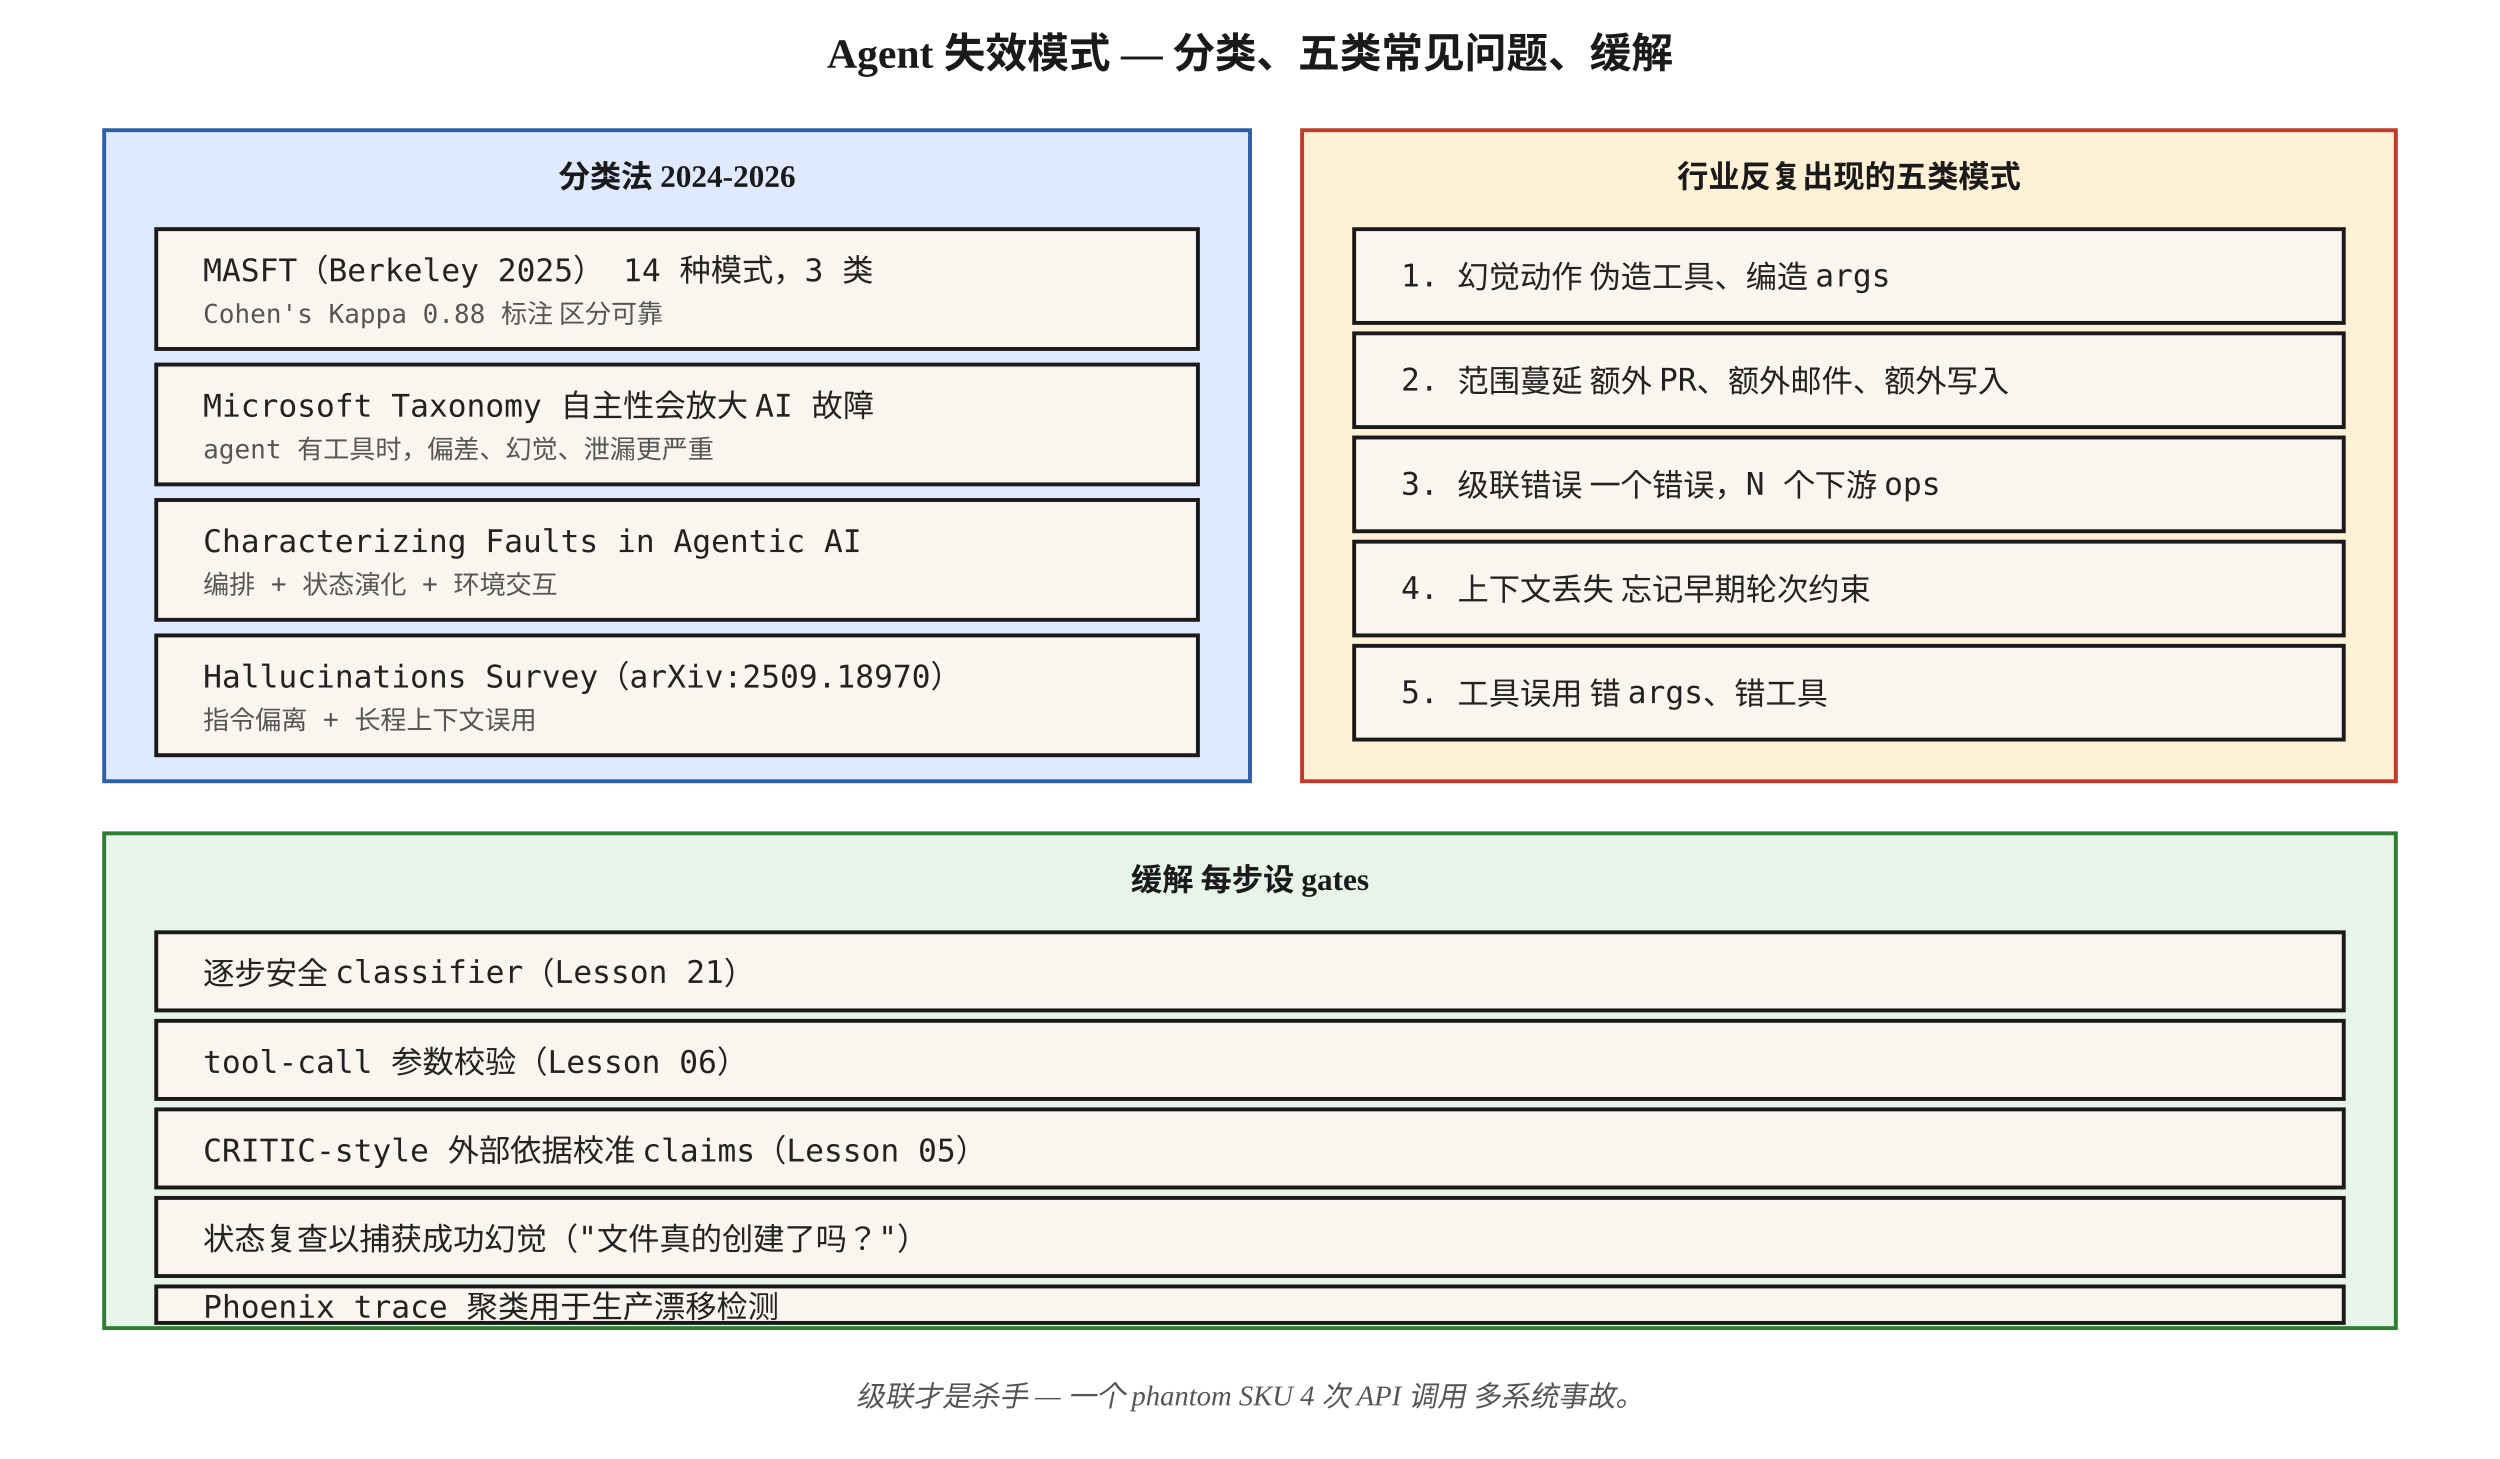
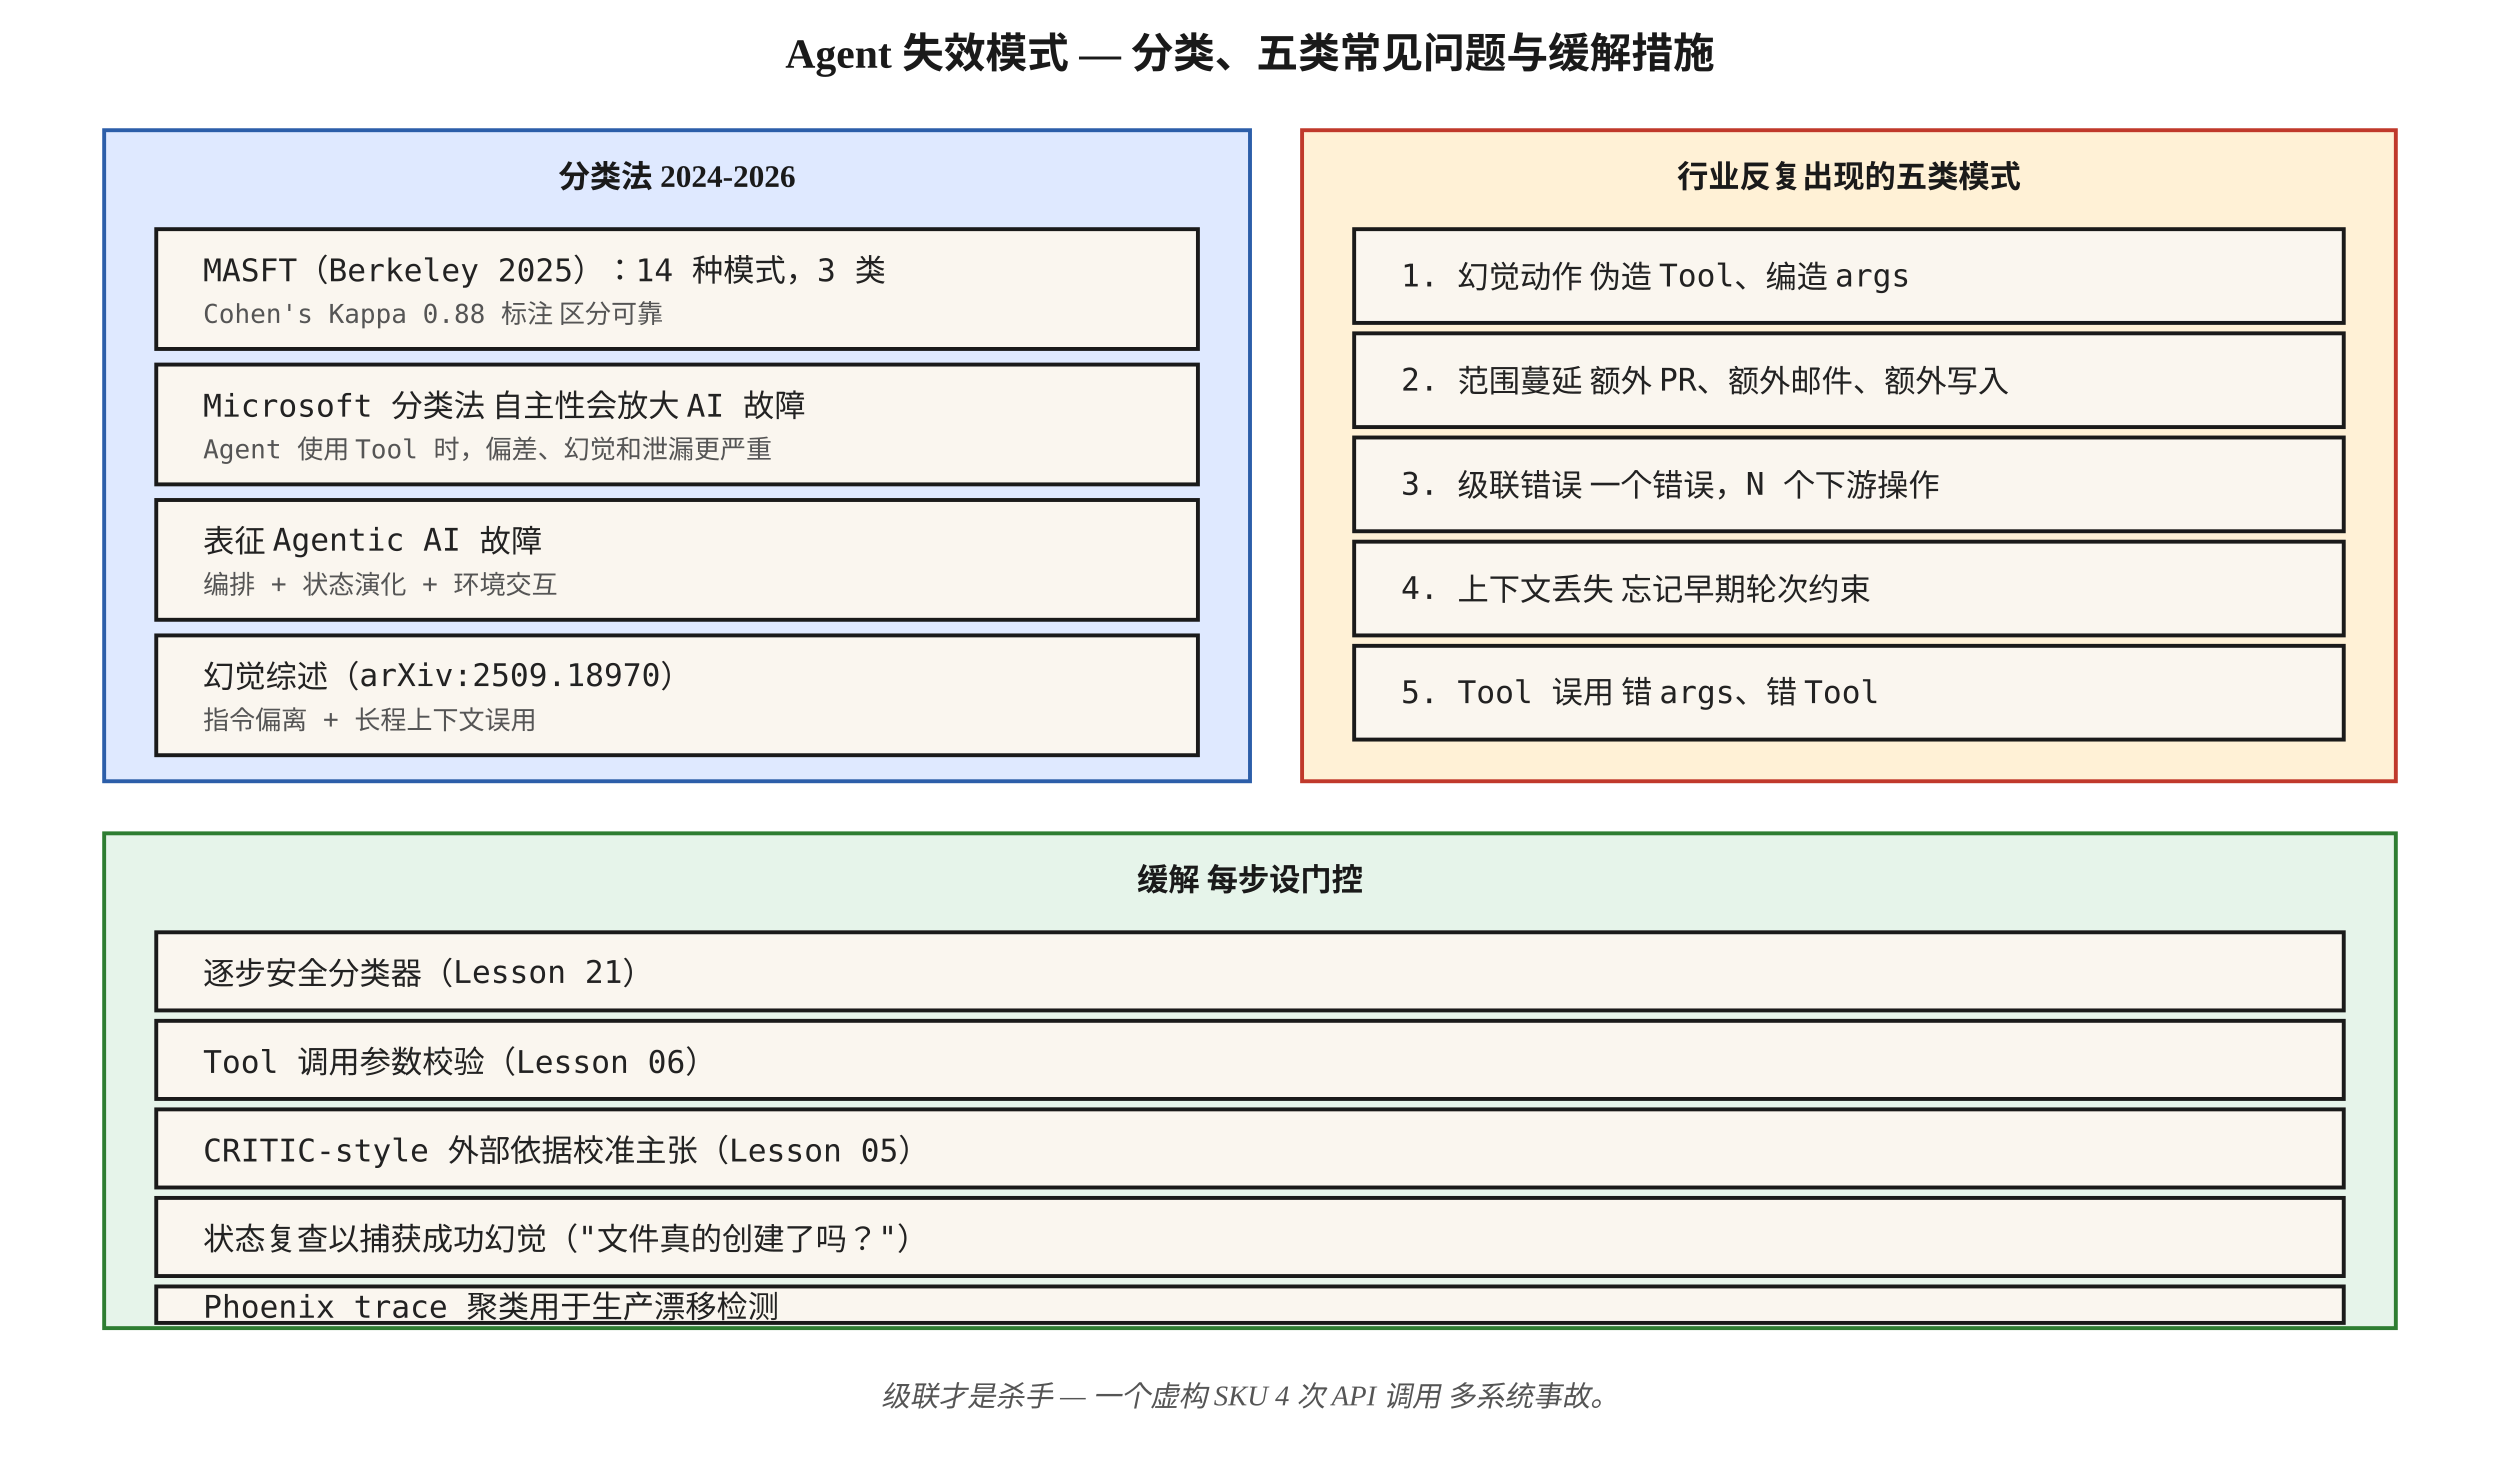
<svg xmlns="http://www.w3.org/2000/svg" viewBox="0 0 960 560" font-family="Georgia, 'Times New Roman', serif">
  <defs>
    <style>
      .box { fill: #faf6ef; stroke: #1a1a1a; stroke-width: 1.5; }
      .mode { fill: #fff1d6; stroke: #c0392b; stroke-width: 1.5; }
      .mit { fill: #e6f4ea; stroke: #2e7d32; stroke-width: 1.5; }
      .tax { fill: #dfe9ff; stroke: #2c5ea9; stroke-width: 1.5; }
      .step { font-size: 12px; font-family: 'Menlo', monospace; fill: #222; }
      .small { font-size: 10px; font-family: 'Menlo', monospace; fill: #555; }
      .caption { font-size: 11px; fill: #555; font-style: italic; }
      .title { font-size: 16px; font-weight: 700; fill: #1a1a1a; }
      .head { font-size: 12px; font-weight: 700; fill: #1a1a1a; }
    </style>
  </defs>
-   <text x="480" y="26" text-anchor="middle" class="title">Agent 失效模式 — 分类、五类常见问题、缓解</text>
+   <text x="480" y="26" text-anchor="middle" class="title">Agent 失效模式 — 分类、五类常见问题与缓解措施</text>
  <rect x="40" y="50" width="440" height="250" class="tax" />
  <text x="260" y="72" text-anchor="middle" class="head">分类法 2024-2026</text>
  <rect x="60" y="88" width="400" height="46" class="box" />
-   <text x="78" y="108" class="step">MASFT（Berkeley 2025） 14 种模式，3 类</text>
+   <text x="78" y="108" class="step">MASFT（Berkeley 2025）：14 种模式，3 类</text>
  <text x="78" y="124" class="small">Cohen's Kappa 0.88 标注  区分可靠</text>
  <rect x="60" y="140" width="400" height="46" class="box" />
-   <text x="78" y="160" class="step">Microsoft Taxonomy  自主性会放大 AI 故障</text>
-   <text x="78" y="176" class="small">agent 有工具时，偏差、幻觉、泄漏更严重</text>
+   <text x="78" y="160" class="step">Microsoft 分类法  自主性会放大 AI 故障</text>
+   <text x="78" y="176" class="small">Agent 使用 Tool 时，偏差、幻觉和泄漏更严重</text>
  <rect x="60" y="192" width="400" height="46" class="box" />
-   <text x="78" y="212" class="step">Characterizing Faults in Agentic AI</text>
+   <text x="78" y="212" class="step">表征 Agentic AI 故障</text>
  <text x="78" y="228" class="small">编排 + 状态演化 + 环境交互</text>
  <rect x="60" y="244" width="400" height="46" class="box" />
-   <text x="78" y="264" class="step">Hallucinations Survey（arXiv:2509.18970）</text>
+   <text x="78" y="264" class="step">幻觉综述（arXiv:2509.18970）</text>
  <text x="78" y="280" class="small">指令偏离 + 长程上下文误用</text>
  <rect x="500" y="50" width="420" height="250" class="mode" />
  <text x="710" y="72" text-anchor="middle" class="head">行业反复出现的五类模式</text>
  <rect x="520" y="88" width="380" height="36" class="box" />
-   <text x="538" y="110" class="step">1. 幻觉动作  伪造工具、编造 args</text>
+   <text x="538" y="110" class="step">1. 幻觉动作  伪造 Tool、编造 args</text>
  <rect x="520" y="128" width="380" height="36" class="box" />
  <text x="538" y="150" class="step">2. 范围蔓延  额外 PR、额外邮件、额外写入</text>
  <rect x="520" y="168" width="380" height="36" class="box" />
-   <text x="538" y="190" class="step">3. 级联错误  一个错误，N 个下游 ops</text>
+   <text x="538" y="190" class="step">3. 级联错误  一个错误，N 个下游操作</text>
  <rect x="520" y="208" width="380" height="36" class="box" />
  <text x="538" y="230" class="step">4. 上下文丢失  忘记早期轮次约束</text>
  <rect x="520" y="248" width="380" height="36" class="box" />
-   <text x="538" y="270" class="step">5. 工具误用  错 args、错工具</text>
+   <text x="538" y="270" class="step">5. Tool 误用  错 args、错 Tool</text>
  <rect x="40" y="320" width="880" height="190" class="mit" />
-   <text x="480" y="342" text-anchor="middle" class="head">缓解  每步设 gates</text>
+   <text x="480" y="342" text-anchor="middle" class="head">缓解  每步设门控</text>
  <rect x="60" y="358" width="840" height="30" class="box" />
-   <text x="78" y="378" class="step">逐步安全 classifier（Lesson 21）</text>
+   <text x="78" y="378" class="step">逐步安全分类器（Lesson 21）</text>
  <rect x="60" y="392" width="840" height="30" class="box" />
-   <text x="78" y="412" class="step">tool-call 参数校验（Lesson 06）</text>
+   <text x="78" y="412" class="step">Tool 调用参数校验（Lesson 06）</text>
  <rect x="60" y="426" width="840" height="30" class="box" />
-   <text x="78" y="446" class="step">CRITIC-style 外部依据校准 claims（Lesson 05）</text>
+   <text x="78" y="446" class="step">CRITIC-style 外部依据校准主张（Lesson 05）</text>
  <rect x="60" y="460" width="840" height="30" class="box" />
  <text x="78" y="480" class="step">状态复查以捕获成功幻觉（"文件真的创建了吗？"）</text>
  <rect x="60" y="494" width="840" height="14" class="box" />
  <text x="78" y="506" class="step">Phoenix trace 聚类用于生产漂移检测</text>
-   <text x="480" y="540" text-anchor="middle" class="caption">级联才是杀手 — 一个 phantom SKU  4 次 API 调用  多系统事故。</text>
+   <text x="480" y="540" text-anchor="middle" class="caption">级联才是杀手 — 一个虚构 SKU  4 次 API 调用  多系统事故。</text>
</svg>
